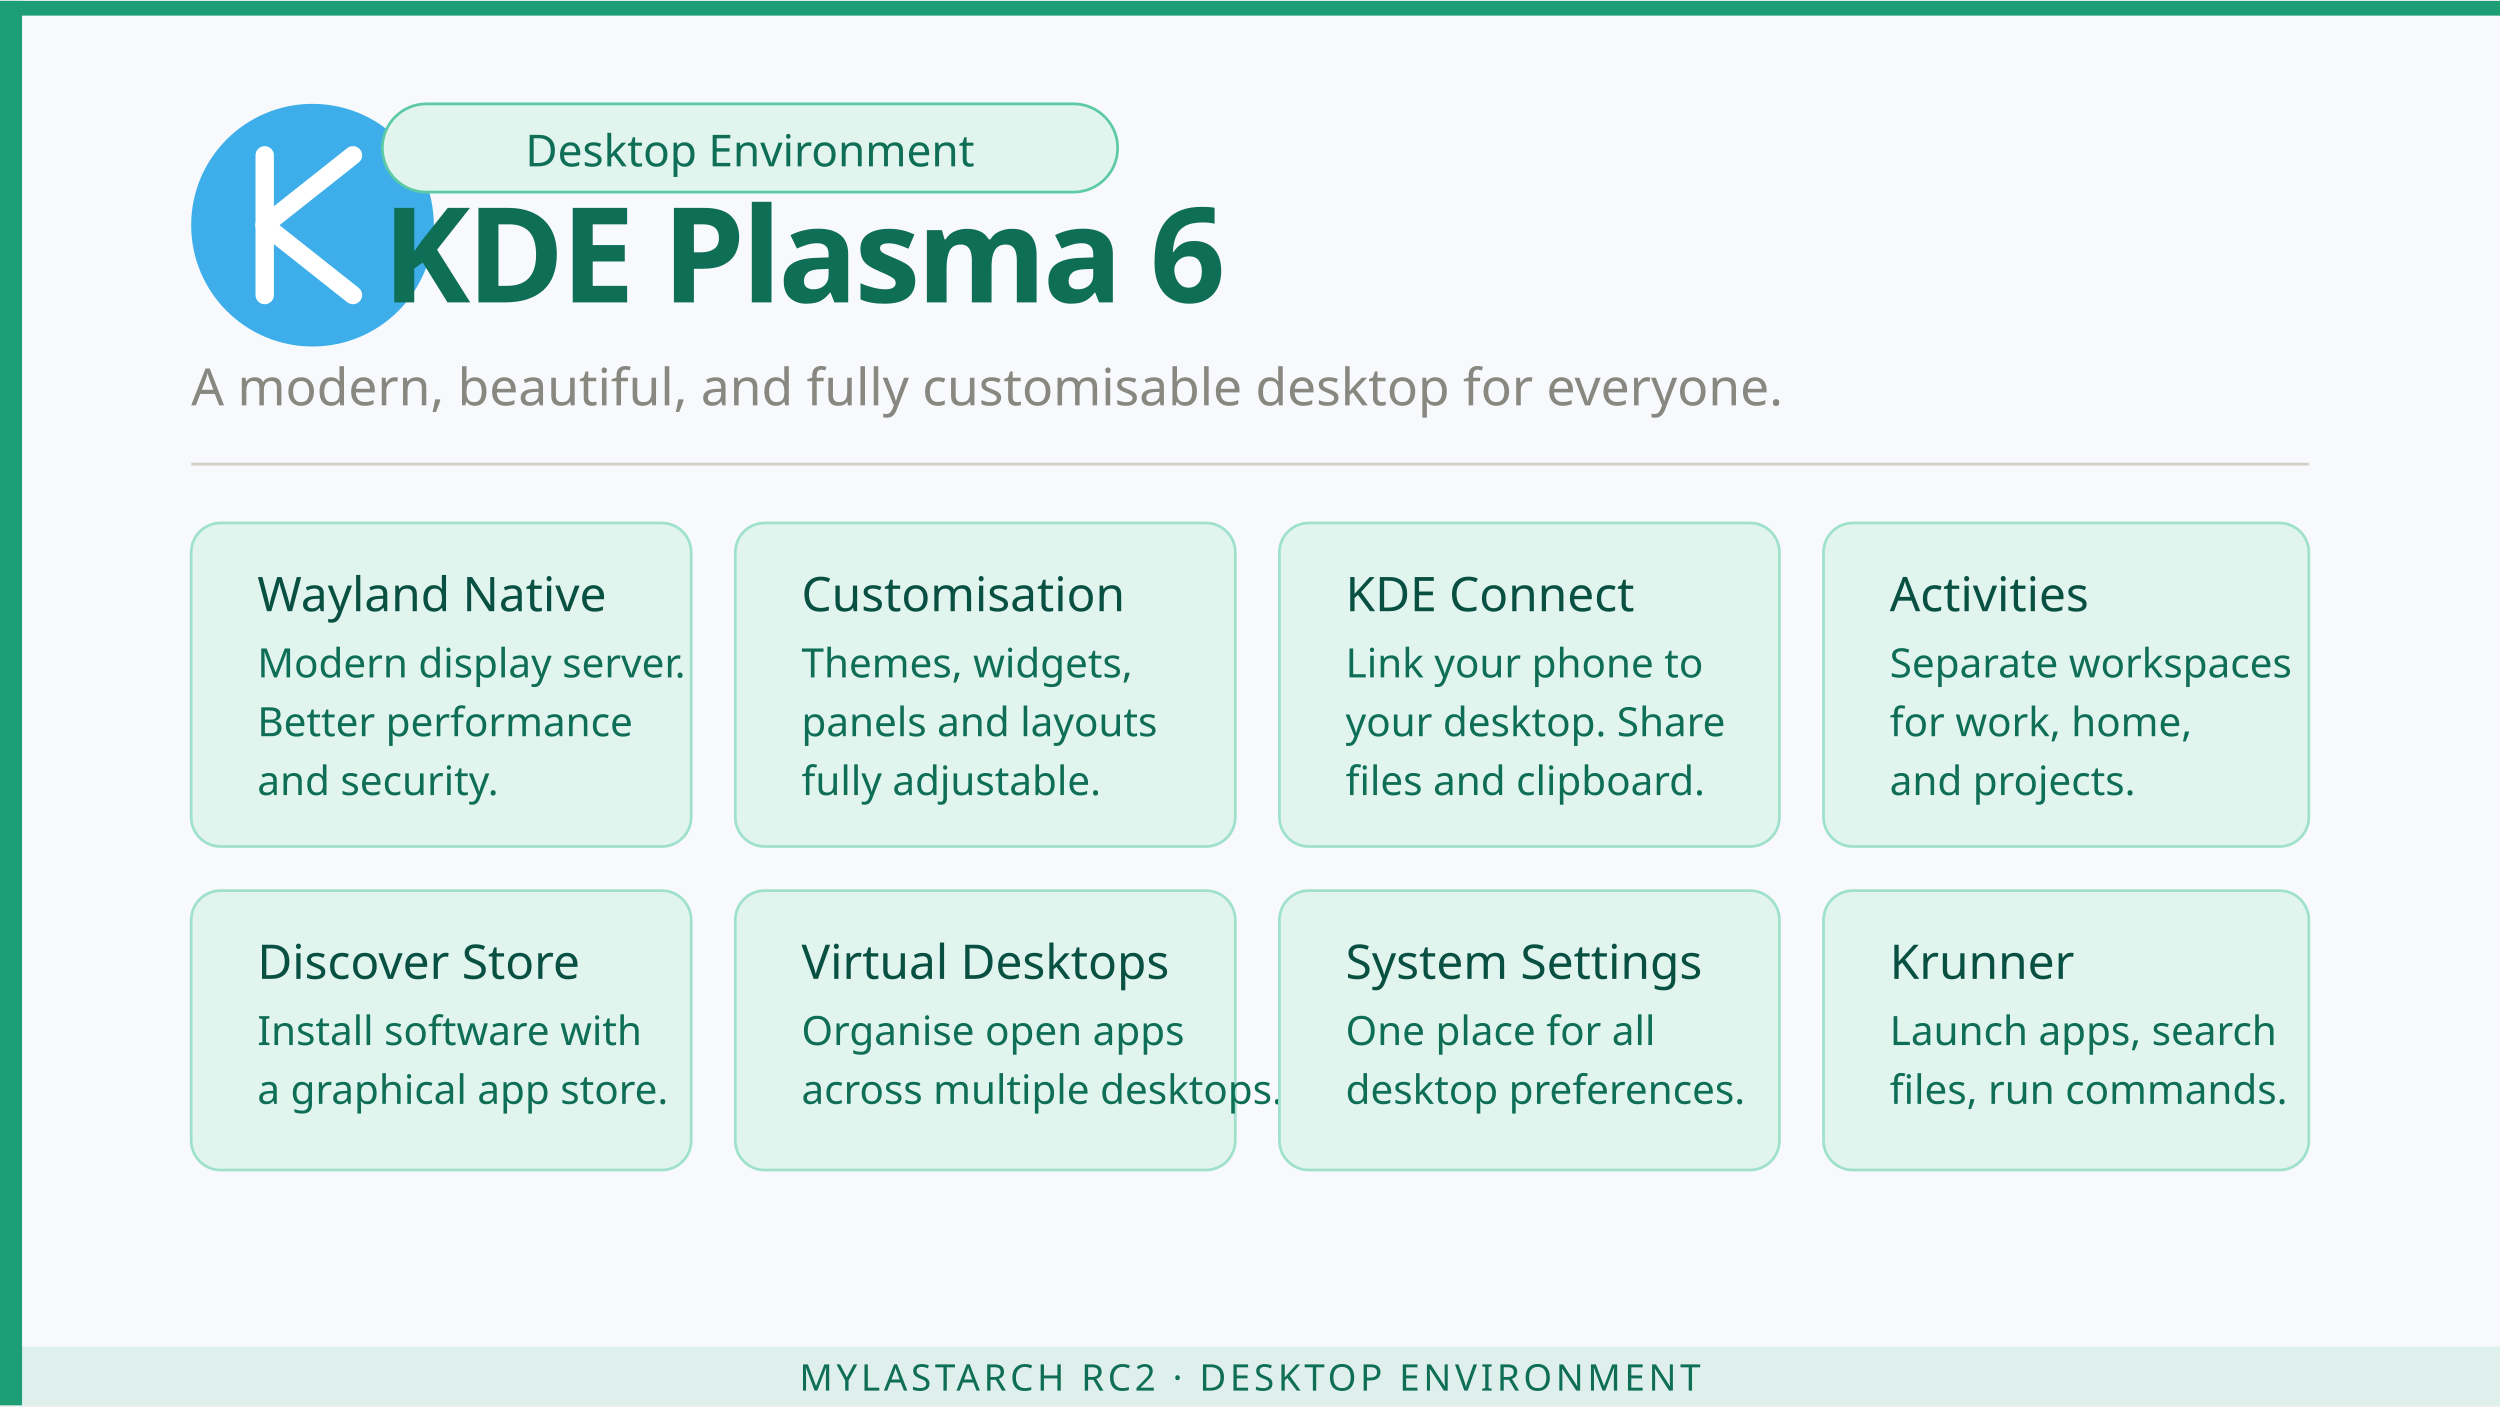
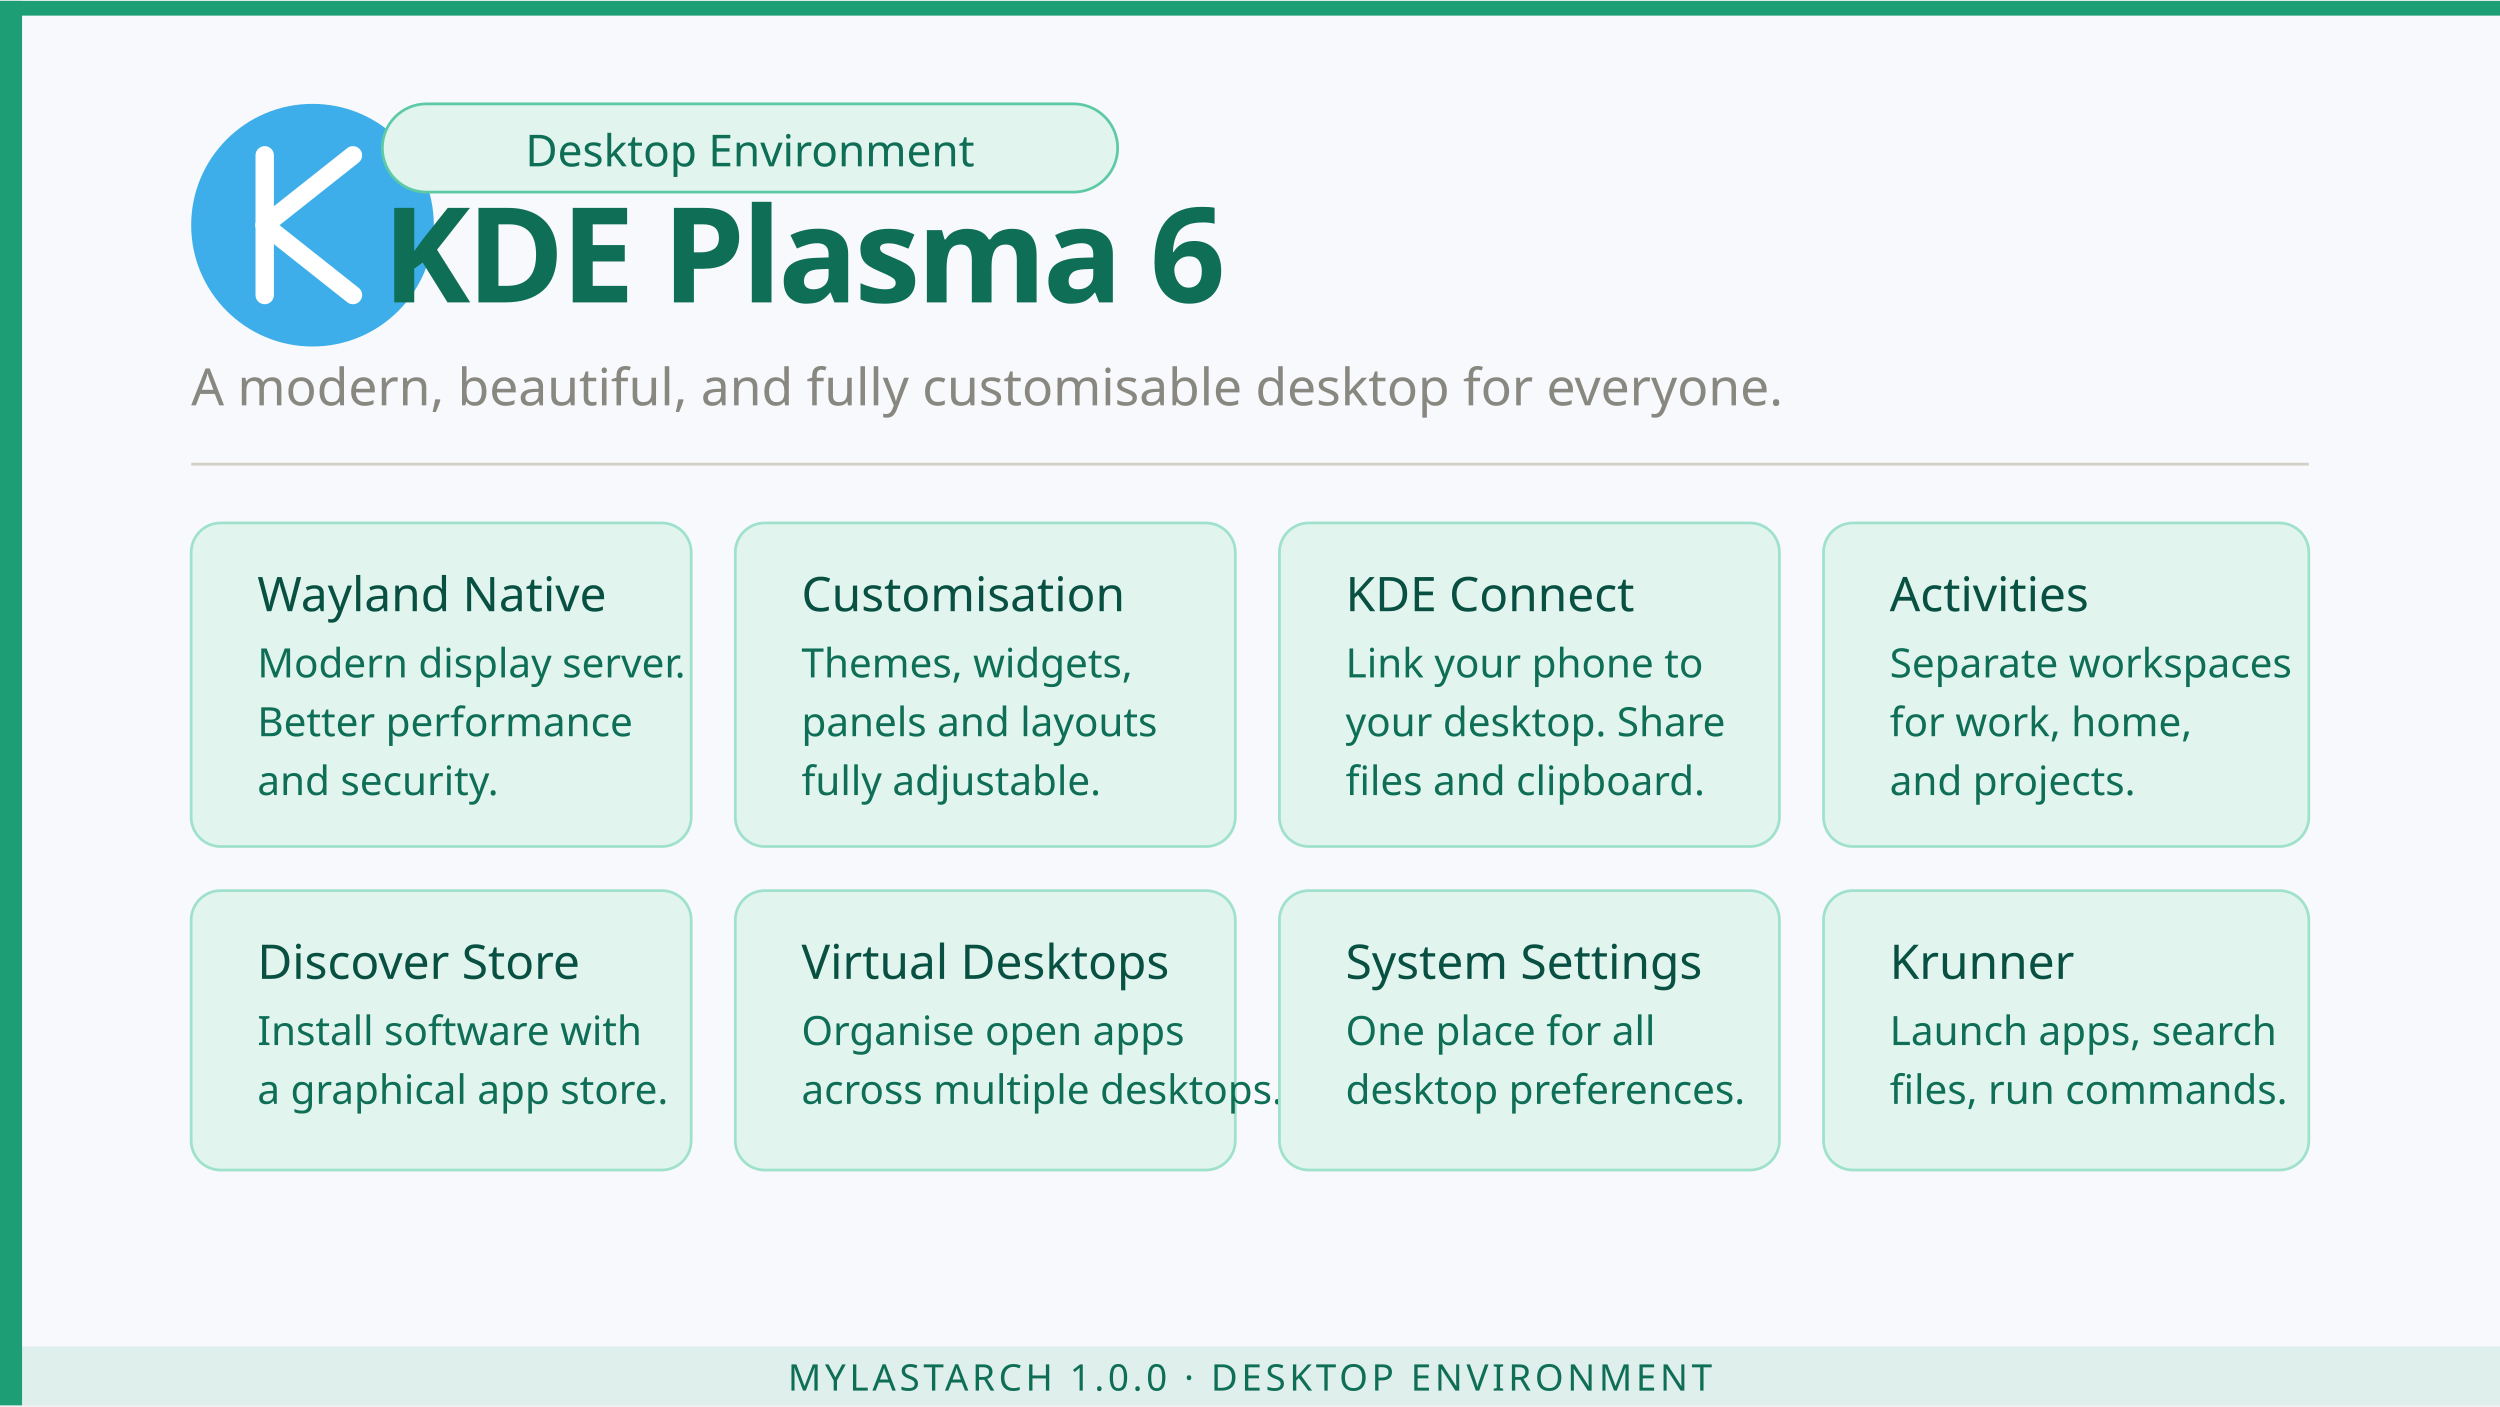
<svg xmlns="http://www.w3.org/2000/svg" width="1920" height="1080" viewBox="0 0 680 382">
  <rect width="680" height="382" fill="#F8F9FC" />
  <rect x="0" y="0" width="680" height="4" fill="#1D9E75" />
  <rect x="0" y="0" width="6" height="382" fill="#1D9E75" />
  <g transform="translate(52,28)">
    <circle cx="33" cy="33" r="33" fill="#3DAEE9" />
    <line x1="20" y1="14" x2="20" y2="52" stroke="white" stroke-width="5" stroke-linecap="round" />
    <line x1="20" y1="33" x2="44" y2="14" stroke="white" stroke-width="5" stroke-linecap="round" />
    <line x1="20" y1="33" x2="44" y2="52" stroke="white" stroke-width="5" stroke-linecap="round" />
  </g>
  <rect x="104" y="28" width="200" height="24" rx="12" fill="#E1F5EE" stroke="#5DCAA5" stroke-width="0.75" />
  <text x="204" y="45" font-family="sans-serif" font-size="12" fill="#0F6E56" text-anchor="middle">Desktop Environment</text>
  <text x="104" y="82" font-family="sans-serif" font-size="36" font-weight="700" fill="#0F6E56" letter-spacing="-1">KDE Plasma 6</text>
  <text x="52" y="110" font-family="sans-serif" font-size="14" fill="#888780">A modern, beautiful, and fully customisable desktop for everyone.</text>
  <line x1="52" y1="126" x2="628" y2="126" stroke="#D3D1C7" stroke-width="0.75" />
  <rect x="52" y="142" width="136" height="88" rx="8" fill="#E1F5EE" stroke="#9FE1CB" stroke-width="0.75" />
  <text x="70" y="166" font-family="sans-serif" font-size="13" font-weight="500" fill="#085041">Wayland Native</text>
  <text x="70" y="184" font-family="sans-serif" font-size="11" fill="#0F6E56">Modern display server.</text>
  <text x="70" y="200" font-family="sans-serif" font-size="11" fill="#0F6E56">Better performance</text>
  <text x="70" y="216" font-family="sans-serif" font-size="11" fill="#0F6E56">and security.</text>
  <rect x="200" y="142" width="136" height="88" rx="8" fill="#E1F5EE" stroke="#9FE1CB" stroke-width="0.75" />
  <text x="218" y="166" font-family="sans-serif" font-size="13" font-weight="500" fill="#085041">Customisation</text>
  <text x="218" y="184" font-family="sans-serif" font-size="11" fill="#0F6E56">Themes, widgets,</text>
  <text x="218" y="200" font-family="sans-serif" font-size="11" fill="#0F6E56">panels and layouts</text>
  <text x="218" y="216" font-family="sans-serif" font-size="11" fill="#0F6E56">fully adjustable.</text>
  <rect x="348" y="142" width="136" height="88" rx="8" fill="#E1F5EE" stroke="#9FE1CB" stroke-width="0.75" />
  <text x="366" y="166" font-family="sans-serif" font-size="13" font-weight="500" fill="#085041">KDE Connect</text>
  <text x="366" y="184" font-family="sans-serif" font-size="11" fill="#0F6E56">Link your phone to</text>
  <text x="366" y="200" font-family="sans-serif" font-size="11" fill="#0F6E56">your desktop. Share</text>
  <text x="366" y="216" font-family="sans-serif" font-size="11" fill="#0F6E56">files and clipboard.</text>
  <rect x="496" y="142" width="132" height="88" rx="8" fill="#E1F5EE" stroke="#9FE1CB" stroke-width="0.75" />
  <text x="514" y="166" font-family="sans-serif" font-size="13" font-weight="500" fill="#085041">Activities</text>
  <text x="514" y="184" font-family="sans-serif" font-size="11" fill="#0F6E56">Separate workspaces</text>
  <text x="514" y="200" font-family="sans-serif" font-size="11" fill="#0F6E56">for work, home,</text>
  <text x="514" y="216" font-family="sans-serif" font-size="11" fill="#0F6E56">and projects.</text>
  <rect x="52" y="242" width="136" height="76" rx="8" fill="#E1F5EE" stroke="#9FE1CB" stroke-width="0.75" />
  <text x="70" y="266" font-family="sans-serif" font-size="13" font-weight="500" fill="#085041">Discover Store</text>
  <text x="70" y="284" font-family="sans-serif" font-size="11" fill="#0F6E56">Install software with</text>
  <text x="70" y="300" font-family="sans-serif" font-size="11" fill="#0F6E56">a graphical app store.</text>
  <rect x="200" y="242" width="136" height="76" rx="8" fill="#E1F5EE" stroke="#9FE1CB" stroke-width="0.75" />
  <text x="218" y="266" font-family="sans-serif" font-size="13" font-weight="500" fill="#085041">Virtual Desktops</text>
  <text x="218" y="284" font-family="sans-serif" font-size="11" fill="#0F6E56">Organise open apps</text>
  <text x="218" y="300" font-family="sans-serif" font-size="11" fill="#0F6E56">across multiple desktops.</text>
  <rect x="348" y="242" width="136" height="76" rx="8" fill="#E1F5EE" stroke="#9FE1CB" stroke-width="0.75" />
  <text x="366" y="266" font-family="sans-serif" font-size="13" font-weight="500" fill="#085041">System Settings</text>
  <text x="366" y="284" font-family="sans-serif" font-size="11" fill="#0F6E56">One place for all</text>
  <text x="366" y="300" font-family="sans-serif" font-size="11" fill="#0F6E56">desktop preferences.</text>
  <rect x="496" y="242" width="132" height="76" rx="8" fill="#E1F5EE" stroke="#9FE1CB" stroke-width="0.75" />
  <text x="514" y="266" font-family="sans-serif" font-size="13" font-weight="500" fill="#085041">Krunner</text>
  <text x="514" y="284" font-family="sans-serif" font-size="11" fill="#0F6E56">Launch apps, search</text>
  <text x="514" y="300" font-family="sans-serif" font-size="11" fill="#0F6E56">files, run commands.</text>
  <rect x="0" y="366" width="680" height="16" fill="#1D9E75" opacity="0.12" />
-   <text x="340" y="378" font-family="sans-serif" font-size="10" fill="#0F6E56" text-anchor="middle" letter-spacing="1">MYLASTARCH RC2  ·  DESKTOP ENVIRONMENT</text>
+   <text x="340" y="378" font-family="sans-serif" font-size="10" fill="#0F6E56" text-anchor="middle" letter-spacing="1">MYLASTARCH 1.0.0  ·  DESKTOP ENVIRONMENT</text>
</svg>
